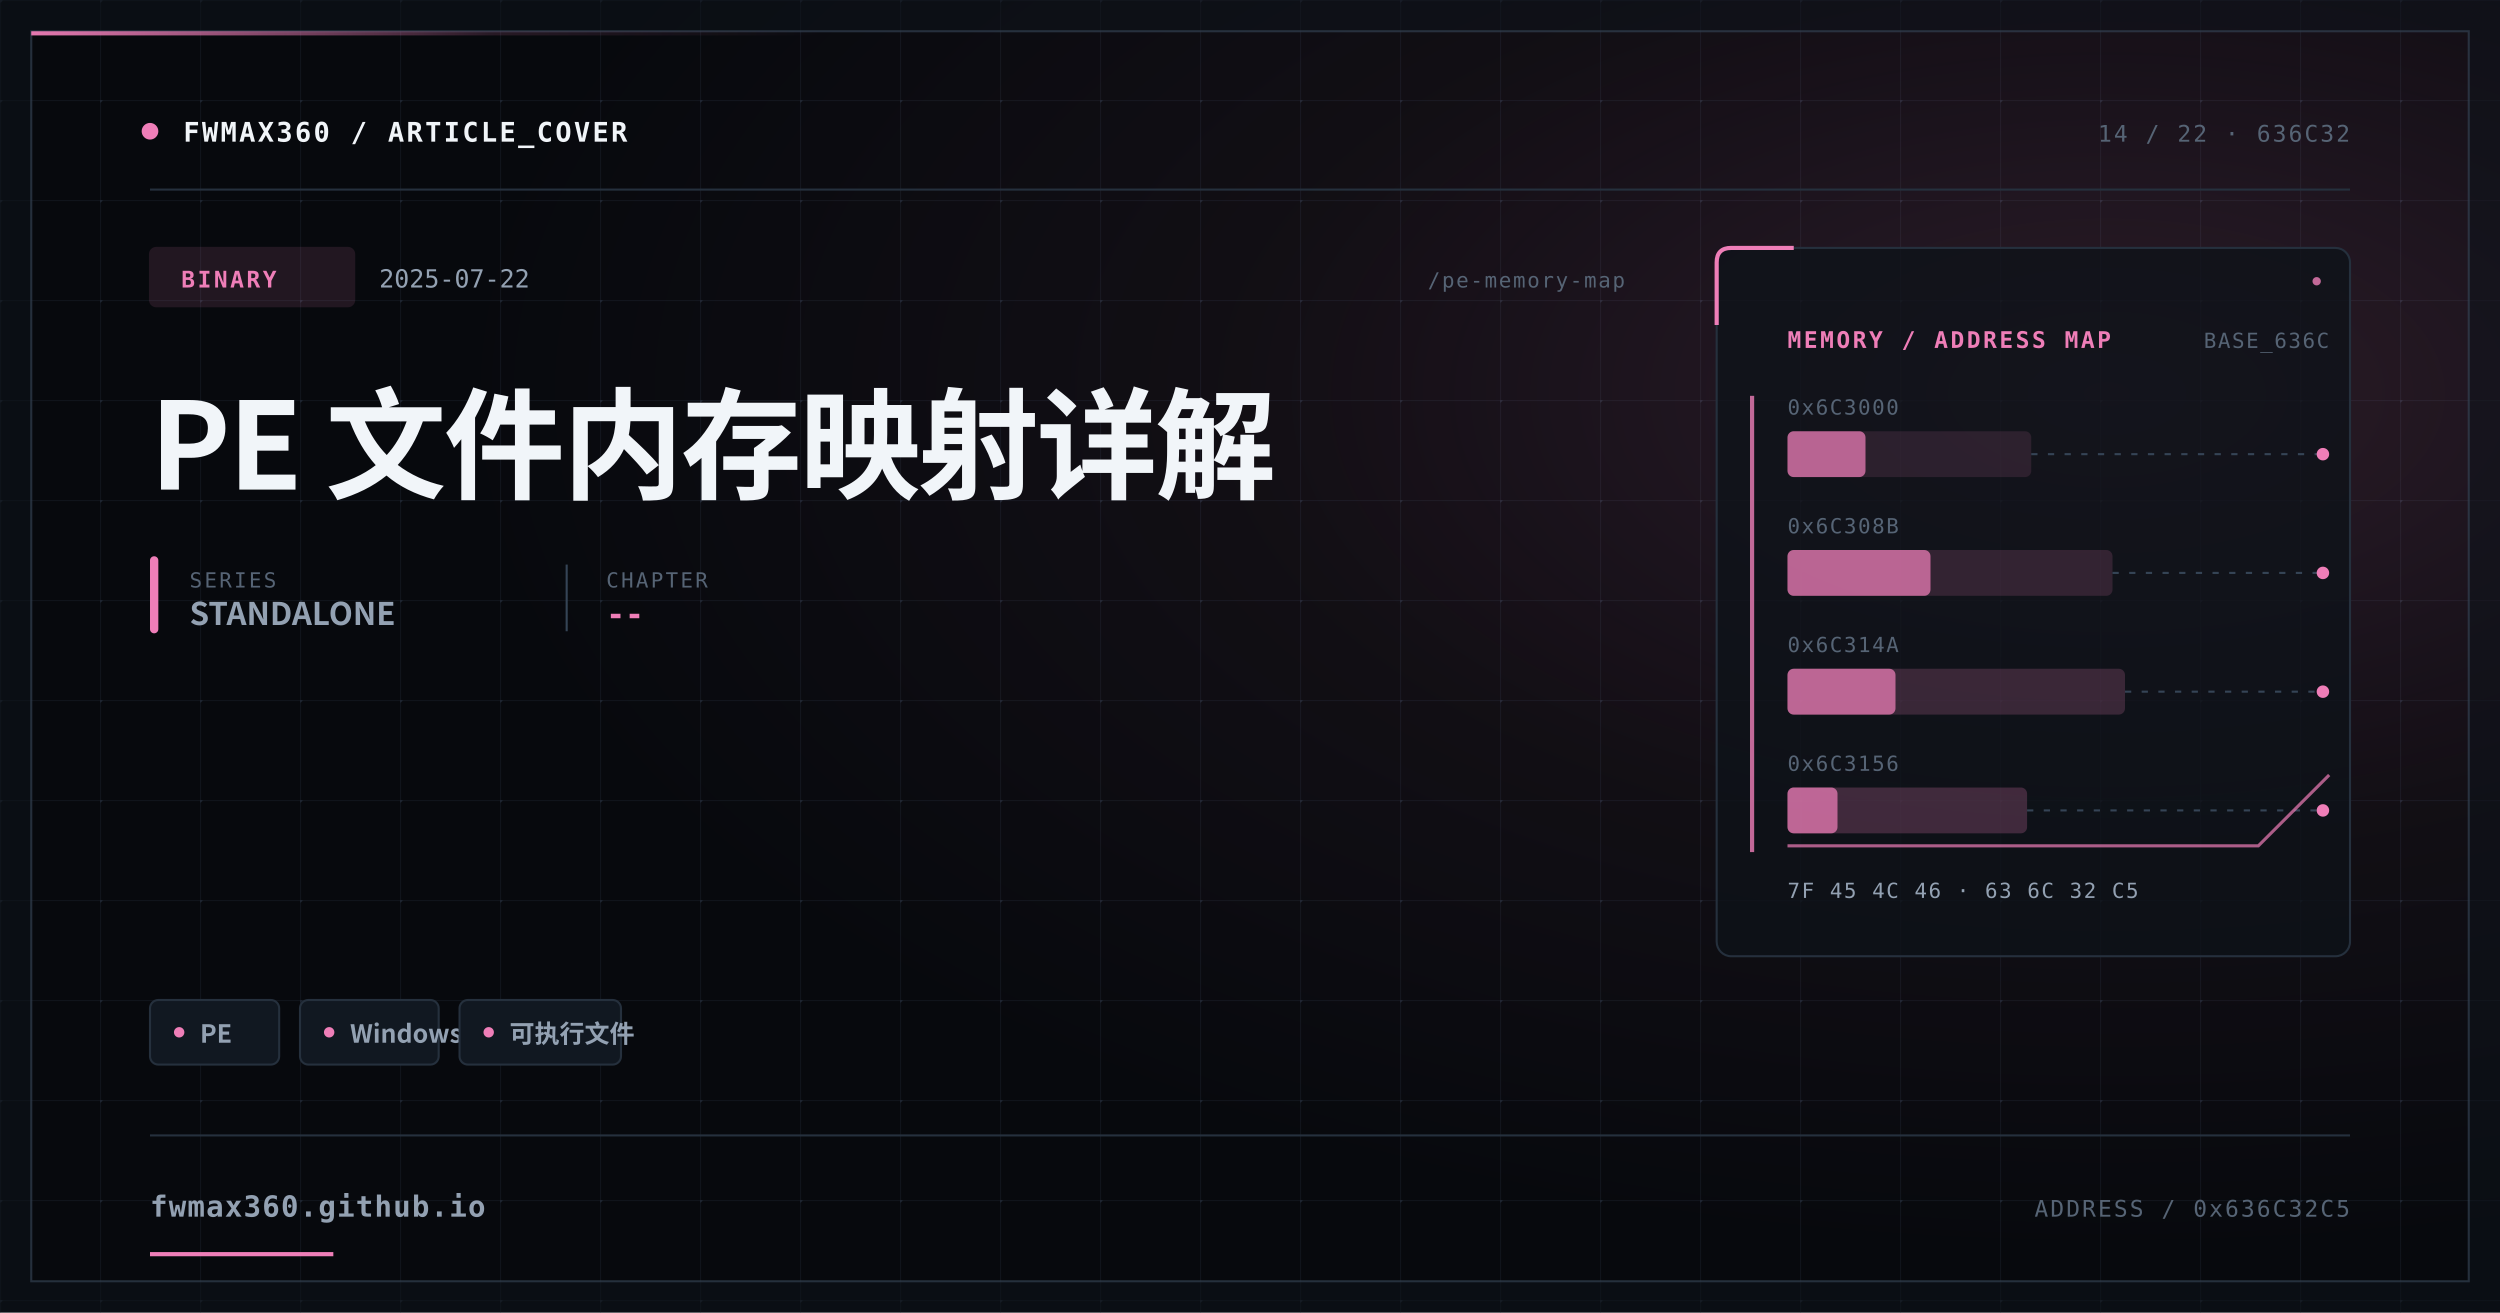
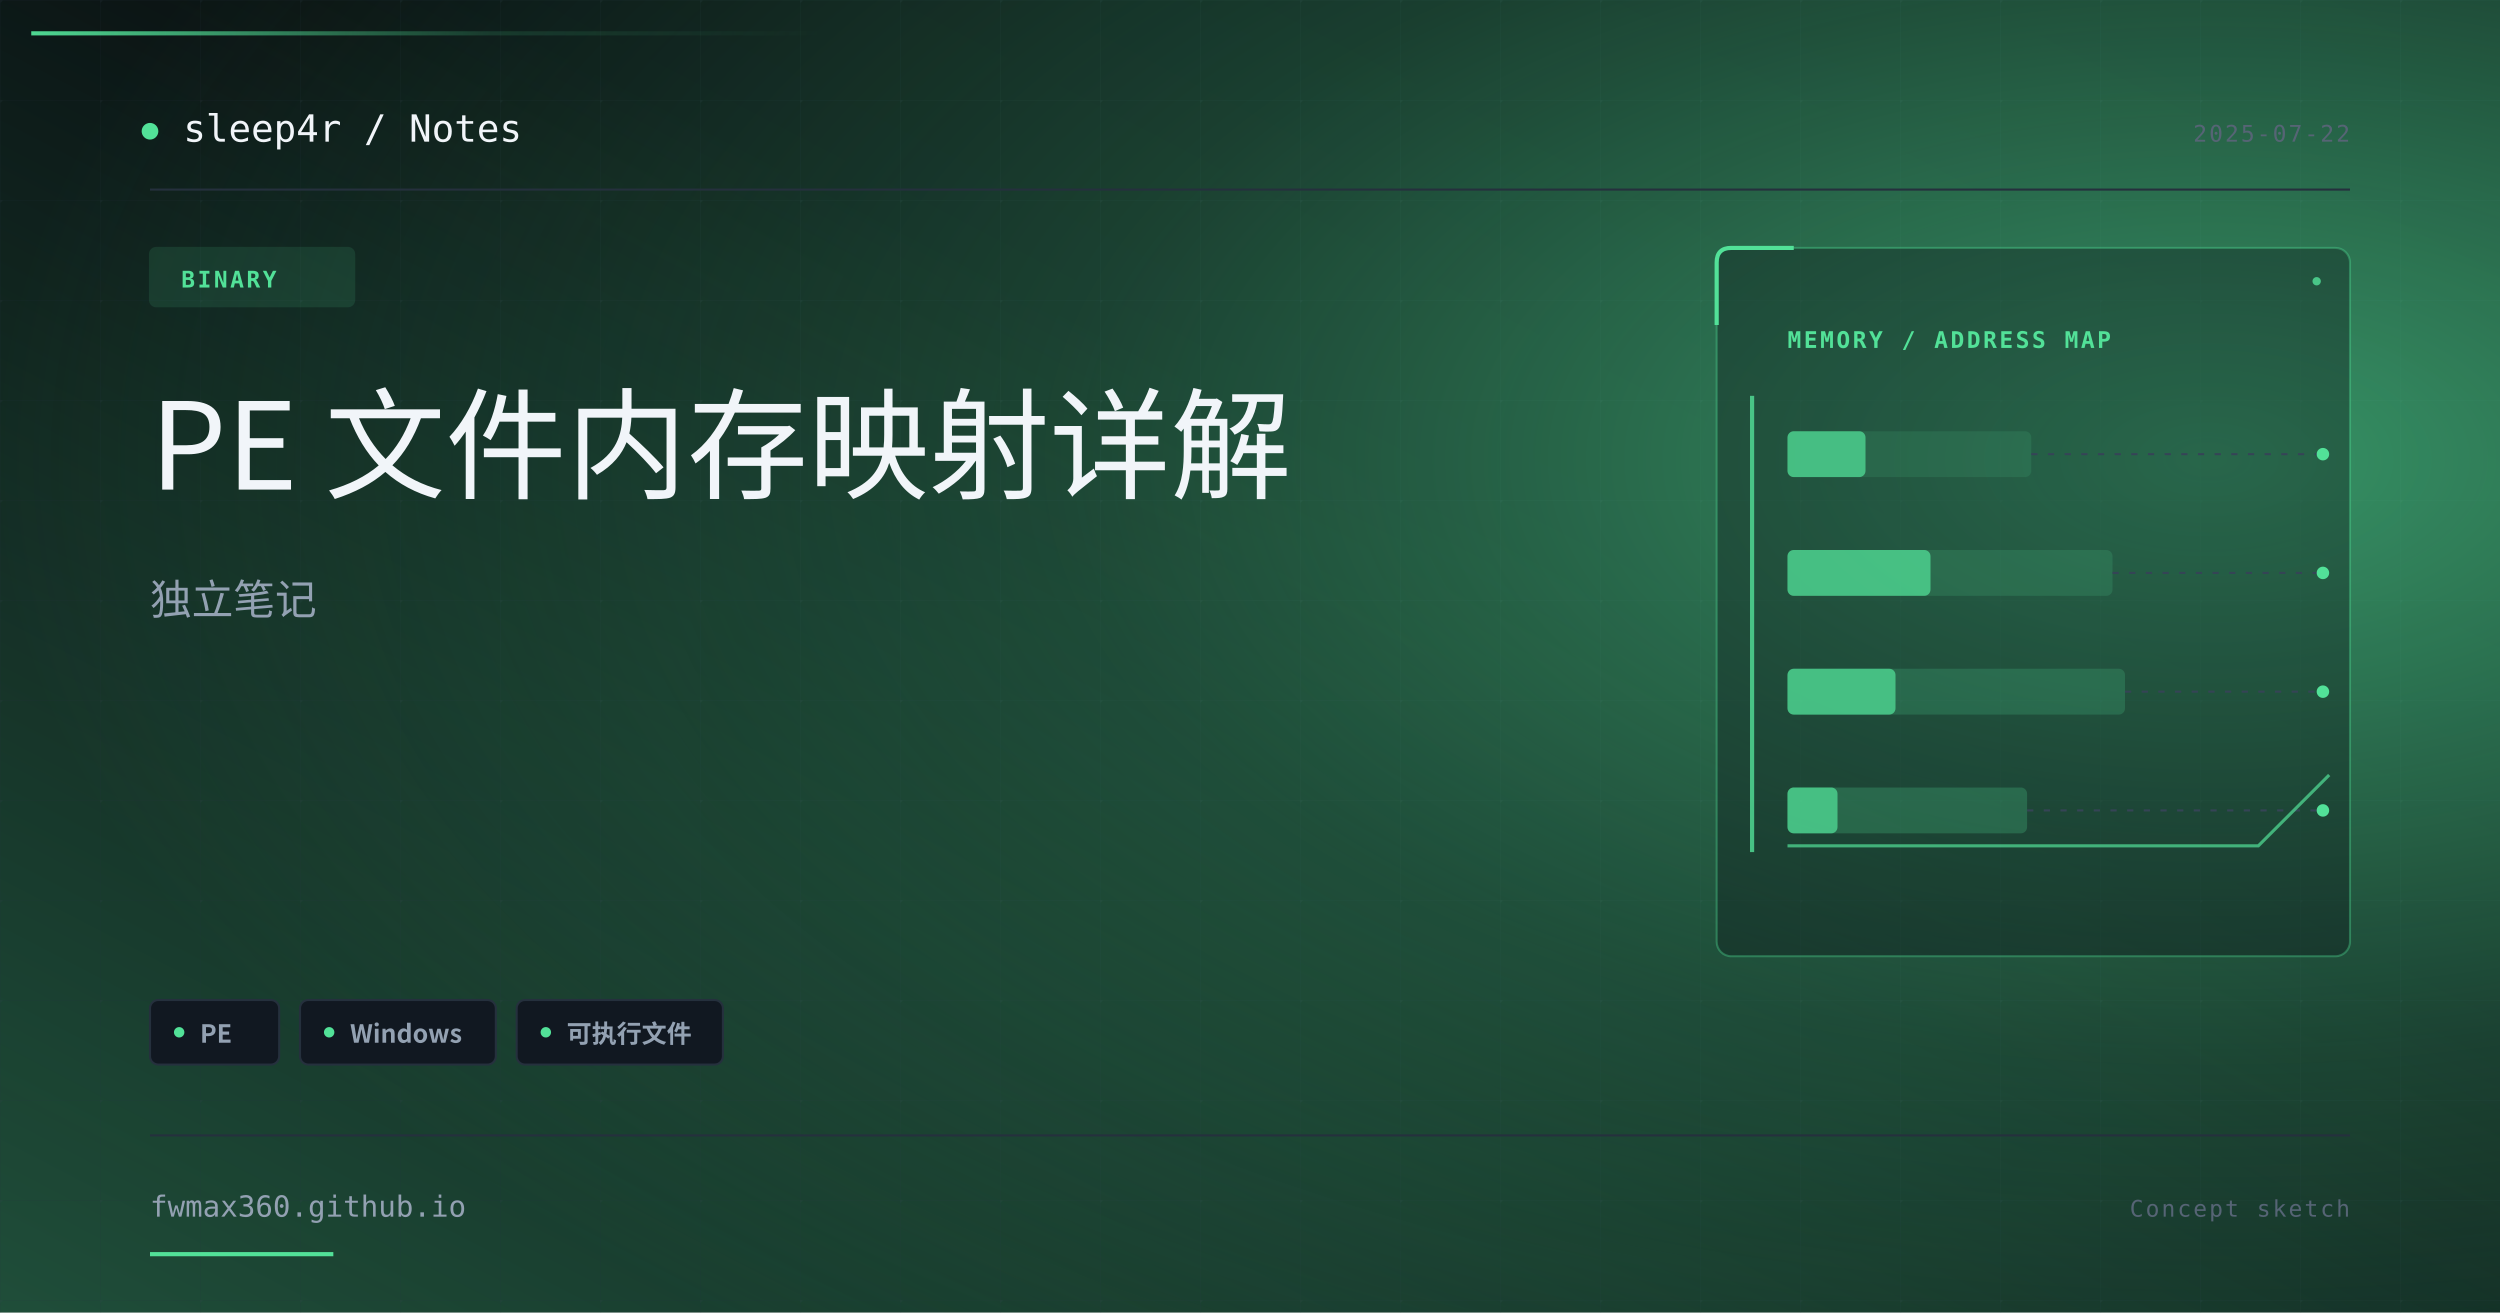
<svg xmlns="http://www.w3.org/2000/svg" width="1200" height="630" viewBox="0 0 1200 630" role="img" aria-labelledby="cover-title cover-desc">
  <defs>
    <pattern id="grid" width="48" height="48" patternUnits="userSpaceOnUse">
      <path d="M 48 0 L 0 0 0 48" fill="none" stroke="#25303d" stroke-width="1" opacity="0.42" />
      <circle cx="0" cy="0" r="1.25" fill="#354456" opacity="0.58" />
    </pattern>
-     <radialGradient id="glow" cx="84%" cy="30%" r="66%">
-       <stop offset="0" stop-color="#ef7eb8" stop-opacity="0.16" />
-       <stop offset="0.52" stop-color="#ef7eb8" stop-opacity="0.045" />
-       <stop offset="1" stop-color="#ef7eb8" stop-opacity="0" />
+     <radialGradient id="glow" cx="88%" cy="35%" r="88%">
+       <stop offset="0" stop-color="#52e198" stop-opacity="0.64" />
+       <stop offset="0.52" stop-color="#52e198" stop-opacity="0.24" />
+       <stop offset="1" stop-color="#52e198" stop-opacity="0" />
    </radialGradient>
+     <linearGradient id="wash" x1="0" y1="1" x2="1" y2="0">
+       <stop offset="0" stop-color="#52e198" stop-opacity="0.32" />
+       <stop offset="0.6" stop-color="#52e198" stop-opacity="0.025" />
+       <stop offset="1" stop-color="#52e198" stop-opacity="0" />
+     </linearGradient>
    <linearGradient id="rail" x1="0" y1="0" x2="1" y2="0">
-       <stop offset="0" stop-color="#ef7eb8" stop-opacity="0.95" />
-       <stop offset="0.58" stop-color="#ef7eb8" stop-opacity="0.14" />
-       <stop offset="1" stop-color="#ef7eb8" stop-opacity="0" />
+       <stop offset="0" stop-color="#52e198" stop-opacity="0.95" />
+       <stop offset="0.58" stop-color="#52e198" stop-opacity="0.14" />
+       <stop offset="1" stop-color="#52e198" stop-opacity="0" />
    </linearGradient>
    <marker id="arrow" viewBox="0 0 8 8" refX="7" refY="4" markerWidth="5" markerHeight="5" orient="auto-start-reverse">
-       <path d="M 0 0 L 8 4 L 0 8 z" fill="#ef7eb8" />
+       <path d="M 0 0 L 8 4 L 0 8 z" fill="#52e198" />
    </marker>
    <style>
      .mono { font-family: 'JetBrains Mono', 'SFMono-Regular', Menlo, Consolas, monospace; }
-       .sans { font-family: 'Hiragino Sans GB', 'PingFang SC', 'Microsoft YaHei', 'Noto Sans CJK SC', sans-serif; }
+       .sans { font-family: 'Helvetica Neue', 'PingFang SC', 'Hiragino Sans GB', 'Microsoft YaHei', 'Noto Sans CJK SC', sans-serif; }
      .micro { font-family: 'JetBrains Mono', 'SFMono-Regular', Menlo, Consolas, monospace; font-size: 10px; letter-spacing: .75px; }
-       .chip { font-family: 'Hiragino Sans GB', 'PingFang SC', 'Microsoft YaHei', 'Noto Sans CJK SC', sans-serif; font-size: 12px; font-weight: 600; }
+       .chip { font-family: 'Helvetica Neue', 'PingFang SC', 'Hiragino Sans GB', 'Microsoft YaHei', 'Noto Sans CJK SC', sans-serif; font-size: 12px; font-weight: 600; }
      .diagram-label { font-family: 'JetBrains Mono', 'SFMono-Regular', Menlo, Consolas, monospace; font-size: 11px; font-weight: 700; letter-spacing: 1.2px; }
    </style>
  </defs>
  <rect width="1200" height="630" fill="#07090d" />
-   <rect width="1200" height="630" fill="url(#grid)" opacity="0.7" />
+   <rect width="1200" height="630" fill="url(#wash)" />
+   <rect width="1200" height="630" fill="url(#grid)" opacity="0.25" />
  <rect width="1200" height="630" fill="url(#glow)" />
-   <path d="M 0 0 H 1200 V 630 H 0 Z M 15 15 V 615 H 1185 V 15 Z" fill="#0d1219" fill-rule="evenodd" opacity="0.54" />
-   <rect x="15" y="15" width="1170" height="600" fill="none" stroke="#354456" stroke-width="1" opacity="0.64" />
  <rect x="15" y="15" width="380" height="2" fill="url(#rail)" />
-   <circle cx="72" cy="63" r="4" fill="#ef7eb8" />
-   <text x="88" y="68" class="mono" font-size="13" font-weight="700" letter-spacing="1.1" fill="#f1f5f9">FWMAX360 / ARTICLE_COVER</text>
-   <text x="1128" y="68" class="mono" font-size="11" text-anchor="end" letter-spacing="1" fill="#566475">14 / 22 · 636C32</text>
+   <circle cx="72" cy="63" r="4" fill="#52e198" />
+   <text x="88" y="68" class="mono" font-size="18" font-weight="500" letter-spacing="0" fill="#f1f5f9">sleep4r / Notes</text>
+   <text x="1128" y="68" class="mono" font-size="11" text-anchor="end" letter-spacing="1" fill="#566475">2025-07-22</text>
  <line x1="72" y1="91" x2="1128" y2="91" stroke="#25303d" />
-   <rect x="72" y="119" width="98" height="28" rx="3" fill="#ef7eb8" opacity="0.12" stroke="#ef7eb8" />
-   <text x="87" y="138" class="mono" font-size="11" font-weight="700" letter-spacing="1.2" fill="#ef7eb8">BINARY</text>
-   <text x="182" y="138" class="mono" font-size="12" fill="#93a1b2">2025-07-22</text>
-   <text x="780" y="138" class="mono" font-size="10" text-anchor="end" letter-spacing=".8" fill="#566475">/pe-memory-map</text>
-   <text class="sans" font-size="58" font-weight="760" letter-spacing="-1.1" fill="#f1f5f9">
+   <rect x="72" y="119" width="98" height="28" rx="3" fill="#52e198" opacity="0.12" stroke="#52e198" />
+   <text x="87" y="138" class="mono" font-size="11" font-weight="700" letter-spacing="1.2" fill="#52e198">BINARY</text>
+   <text class="sans" font-size="58" font-weight="400" letter-spacing="0" fill="#f1f5f9">
    <tspan x="72" y="235">PE 文件内存映射详解</tspan>
  </text>
-   <rect x="72" y="267" width="4" height="37" rx="2" fill="#ef7eb8" />
-   <text x="91" y="282" class="mono" font-size="10" letter-spacing="1.1" fill="#566475">SERIES</text>
-   <text x="91" y="300" class="sans" font-size="15" font-weight="700" fill="#93a1b2">STANDALONE</text>
-   <line x1="272" y1="271" x2="272" y2="303" stroke="#354456" />
-   <text x="291" y="282" class="mono" font-size="10" letter-spacing="1.1" fill="#566475">CHAPTER</text>
-   <text x="291" y="300" class="mono" font-size="15" font-weight="700" fill="#ef7eb8">--</text>
-   <rect x="824" y="119" width="304" height="340" rx="7" fill="#0d1219" fill-opacity="0.78" stroke="#25303d" />
-   <path d="M 824 156 V 126 Q 824 119 831 119 H 861" fill="none" stroke="#ef7eb8" stroke-width="2" />
-   <circle cx="1112" cy="135" r="2" fill="#ef7eb8" opacity="0.8" />
-   <text x="858" y="167" class="diagram-label" fill="#ef7eb8">MEMORY / ADDRESS MAP</text>
-   <text x="1118" y="167" class="micro" text-anchor="end" fill="#566475">BASE_636C</text>
-   <text x="858" y="199" class="micro" fill="#566475">0x6C3000</text>
-   <rect x="858" y="207" width="117" height="22" rx="3" fill="#ef7eb8" opacity="0.12" />
-   <rect x="858" y="207" width="37.44" height="22" rx="3" fill="#ef7eb8" opacity="0.72" />
+   <text x="72" y="295" class="sans" font-size="20" font-weight="400" fill="#93a1b2">独立笔记</text>
+   <rect x="824" y="119" width="304" height="340" rx="7" fill="#0d1219" fill-opacity="0.35" stroke="#52e198" stroke-opacity="0.35" />
+   <path d="M 824 156 V 126 Q 824 119 831 119 H 861" fill="none" stroke="#52e198" stroke-width="2" />
+   <circle cx="1112" cy="135" r="2" fill="#52e198" opacity="0.8" />
+   <text x="858" y="167" class="diagram-label" fill="#52e198">MEMORY / ADDRESS MAP</text>
+   <rect x="858" y="207" width="117" height="22" rx="3" fill="#52e198" opacity="0.12" />
+   <rect x="858" y="207" width="37.44" height="22" rx="3" fill="#52e198" opacity="0.72" />
  <line x1="975" y1="218" x2="1115" y2="218" stroke="#354456" stroke-width="1" stroke-dasharray="3 5" />
-   <circle cx="1115" cy="218" r="3" fill="#ef7eb8" />
-   <text x="858" y="256" class="micro" fill="#566475">0x6C308B</text>
-   <rect x="858" y="264" width="156" height="22" rx="3" fill="#ef7eb8" opacity="0.155" />
-   <rect x="858" y="264" width="68.64" height="22" rx="3" fill="#ef7eb8" opacity="0.72" />
+   <circle cx="1115" cy="218" r="3" fill="#52e198" />
+   <rect x="858" y="264" width="156" height="22" rx="3" fill="#52e198" opacity="0.155" />
+   <rect x="858" y="264" width="68.64" height="22" rx="3" fill="#52e198" opacity="0.72" />
  <line x1="1014" y1="275" x2="1115" y2="275" stroke="#354456" stroke-width="1" stroke-dasharray="3 5" />
-   <circle cx="1115" cy="275" r="3" fill="#ef7eb8" />
-   <text x="858" y="313" class="micro" fill="#566475">0x6C314A</text>
-   <rect x="858" y="321" width="162" height="22" rx="3" fill="#ef7eb8" opacity="0.19" />
-   <rect x="858" y="321" width="51.84" height="22" rx="3" fill="#ef7eb8" opacity="0.72" />
+   <circle cx="1115" cy="275" r="3" fill="#52e198" />
+   <rect x="858" y="321" width="162" height="22" rx="3" fill="#52e198" opacity="0.19" />
+   <rect x="858" y="321" width="51.84" height="22" rx="3" fill="#52e198" opacity="0.72" />
  <line x1="1020" y1="332" x2="1115" y2="332" stroke="#354456" stroke-width="1" stroke-dasharray="3 5" />
-   <circle cx="1115" cy="332" r="3" fill="#ef7eb8" />
-   <text x="858" y="370" class="micro" fill="#566475">0x6C3156</text>
-   <rect x="858" y="378" width="115" height="22" rx="3" fill="#ef7eb8" opacity="0.225" />
-   <rect x="858" y="378" width="24" height="22" rx="3" fill="#ef7eb8" opacity="0.72" />
+   <circle cx="1115" cy="332" r="3" fill="#52e198" />
+   <rect x="858" y="378" width="115" height="22" rx="3" fill="#52e198" opacity="0.225" />
+   <rect x="858" y="378" width="24" height="22" rx="3" fill="#52e198" opacity="0.72" />
  <line x1="973" y1="389" x2="1115" y2="389" stroke="#354456" stroke-width="1" stroke-dasharray="3 5" />
-   <circle cx="1115" cy="389" r="3" fill="#ef7eb8" />
-   <line x1="841" y1="190" x2="841" y2="409" stroke="#ef7eb8" stroke-width="2" opacity="0.8" />
-   <path d="M 858 406 H 1084 L 1118 372" fill="none" stroke="#ef7eb8" stroke-width="1.5" opacity="0.7" />
-   <text x="858" y="431" class="micro" fill="#93a1b2">7F 45 4C 46 · 63 6C 32 C5</text>
+   <circle cx="1115" cy="389" r="3" fill="#52e198" />
+   <line x1="841" y1="190" x2="841" y2="409" stroke="#52e198" stroke-width="2" opacity="0.8" />
+   <path d="M 858 406 H 1084 L 1118 372" fill="none" stroke="#52e198" stroke-width="1.5" opacity="0.7" />
  <rect x="72" y="480" width="62" height="31" rx="4" fill="#111821" stroke="#25303d" />
-   <circle cx="86" cy="495.5" r="2.5" fill="#ef7eb8" />
+   <circle cx="86" cy="495.5" r="2.5" fill="#52e198" />
  <text x="96" y="500.5" class="chip" fill="#93a1b2">PE</text>
-   <rect x="144" y="480" width="66.575" height="31" rx="4" fill="#111821" stroke="#25303d" />
-   <circle cx="158" cy="495.5" r="2.5" fill="#ef7eb8" />
+   <rect x="144" y="480" width="94" height="31" rx="4" fill="#111821" stroke="#25303d" />
+   <circle cx="158" cy="495.5" r="2.5" fill="#52e198" />
  <text x="168" y="500.5" class="chip" fill="#93a1b2">Windows</text>
-   <rect x="220.575" y="480" width="77.5" height="31" rx="4" fill="#111821" stroke="#25303d" />
-   <circle cx="234.575" cy="495.5" r="2.5" fill="#ef7eb8" />
-   <text x="244.575" y="500.5" class="chip" fill="#93a1b2">可执行文件</text>
+   <rect x="248" y="480" width="99" height="31" rx="4" fill="#111821" stroke="#25303d" />
+   <circle cx="262" cy="495.5" r="2.5" fill="#52e198" />
+   <text x="272" y="500.5" class="chip" fill="#93a1b2">可执行文件</text>
  <line x1="72" y1="545" x2="1128" y2="545" stroke="#25303d" />
-   <text x="72" y="584" class="mono" font-size="14" font-weight="700" letter-spacing=".55" fill="#93a1b2">fwmax360.github.io</text>
-   <text x="1128" y="584" class="mono" font-size="11" text-anchor="end" letter-spacing="1" fill="#566475">ADDRESS / 0x636C32C5</text>
-   <rect x="72" y="601" width="88" height="2" fill="#ef7eb8" />
+   <text x="72" y="584" class="mono" font-size="14" font-weight="400" letter-spacing="0" fill="#93a1b2">fwmax360.github.io</text>
+   <text x="1128" y="584" class="mono" font-size="11" text-anchor="end" letter-spacing="1" fill="#566475">Concept sketch</text>
+   <rect x="72" y="601" width="88" height="2" fill="#52e198" />
</svg>
